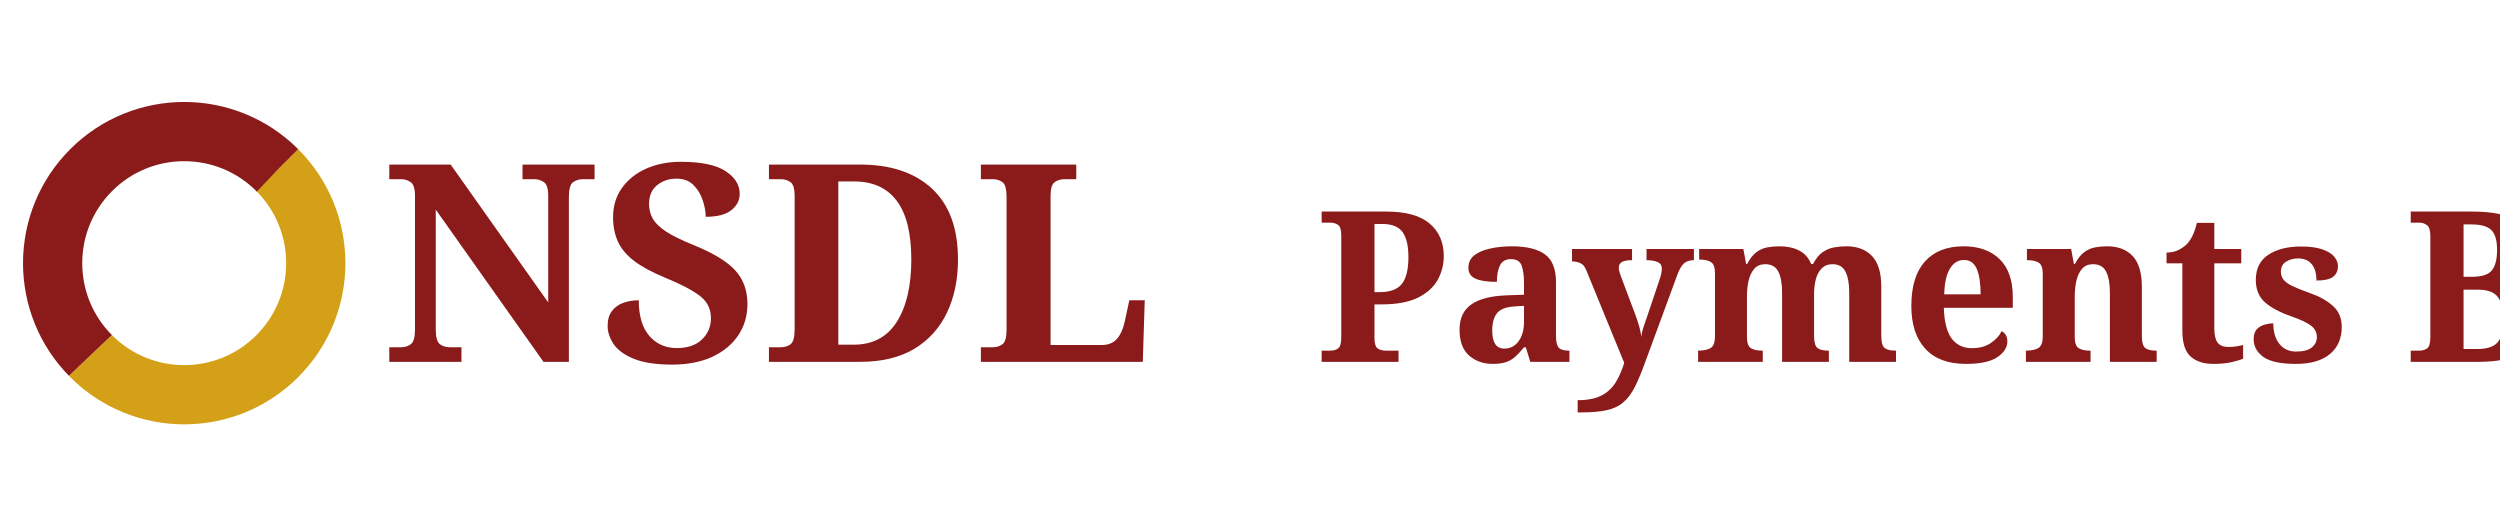
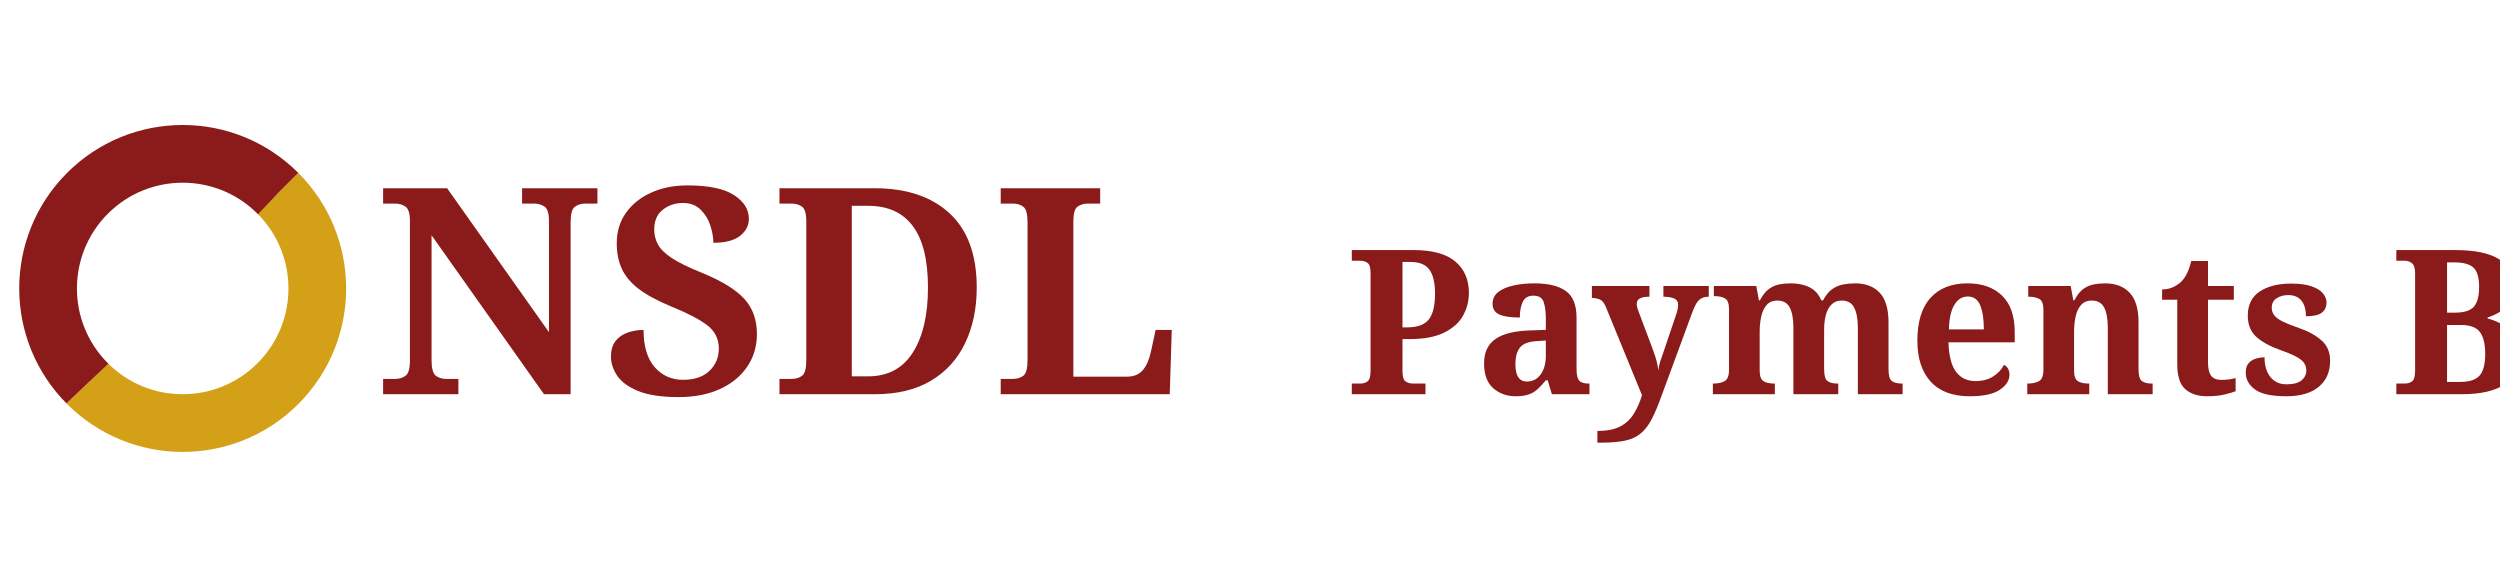
- <svg xmlns="http://www.w3.org/2000/svg" viewBox="0 0 380 80" width="380" height="80">
-   <circle cx="28" cy="40" r="20" fill="none" stroke="#d4a017" stroke-width="9" stroke-dasharray="63 63" transform="rotate(-45 28 40)" />
-   <circle cx="28" cy="40" r="20" fill="none" stroke="#8b1a1a" stroke-width="9" stroke-dasharray="63 63" stroke-dashoffset="-63" transform="rotate(-45 28 40)" />
-   <text x="58" y="55" font-family="Georgia, serif" font-size="42" font-weight="bold" fill="#8b1a1a">NSDL</text>
-   <text x="200" y="55" font-family="Georgia, serif" font-size="32" font-weight="bold" fill="#8b1a1a">Payments Bank</text>
+ <svg xmlns="http://www.w3.org/2000/svg" viewBox="0 0 520 120" width="520" height="120">
+   <circle cx="38" cy="60" r="28" fill="none" stroke="#d4a017" stroke-width="12" stroke-dasharray="88 88" transform="rotate(-45 38 60)" />
+   <circle cx="38" cy="60" r="28" fill="none" stroke="#8b1a1a" stroke-width="12" stroke-dasharray="88 88" stroke-dashoffset="-88" transform="rotate(-45 38 60)" />
+   <text x="78" y="82" font-family="Georgia, serif" font-size="60" font-weight="bold" fill="#8b1a1a">NSDL</text>
+   <text x="280" y="82" font-family="Georgia, serif" font-size="42" font-weight="bold" fill="#8b1a1a">Payments Bank</text>
</svg>
